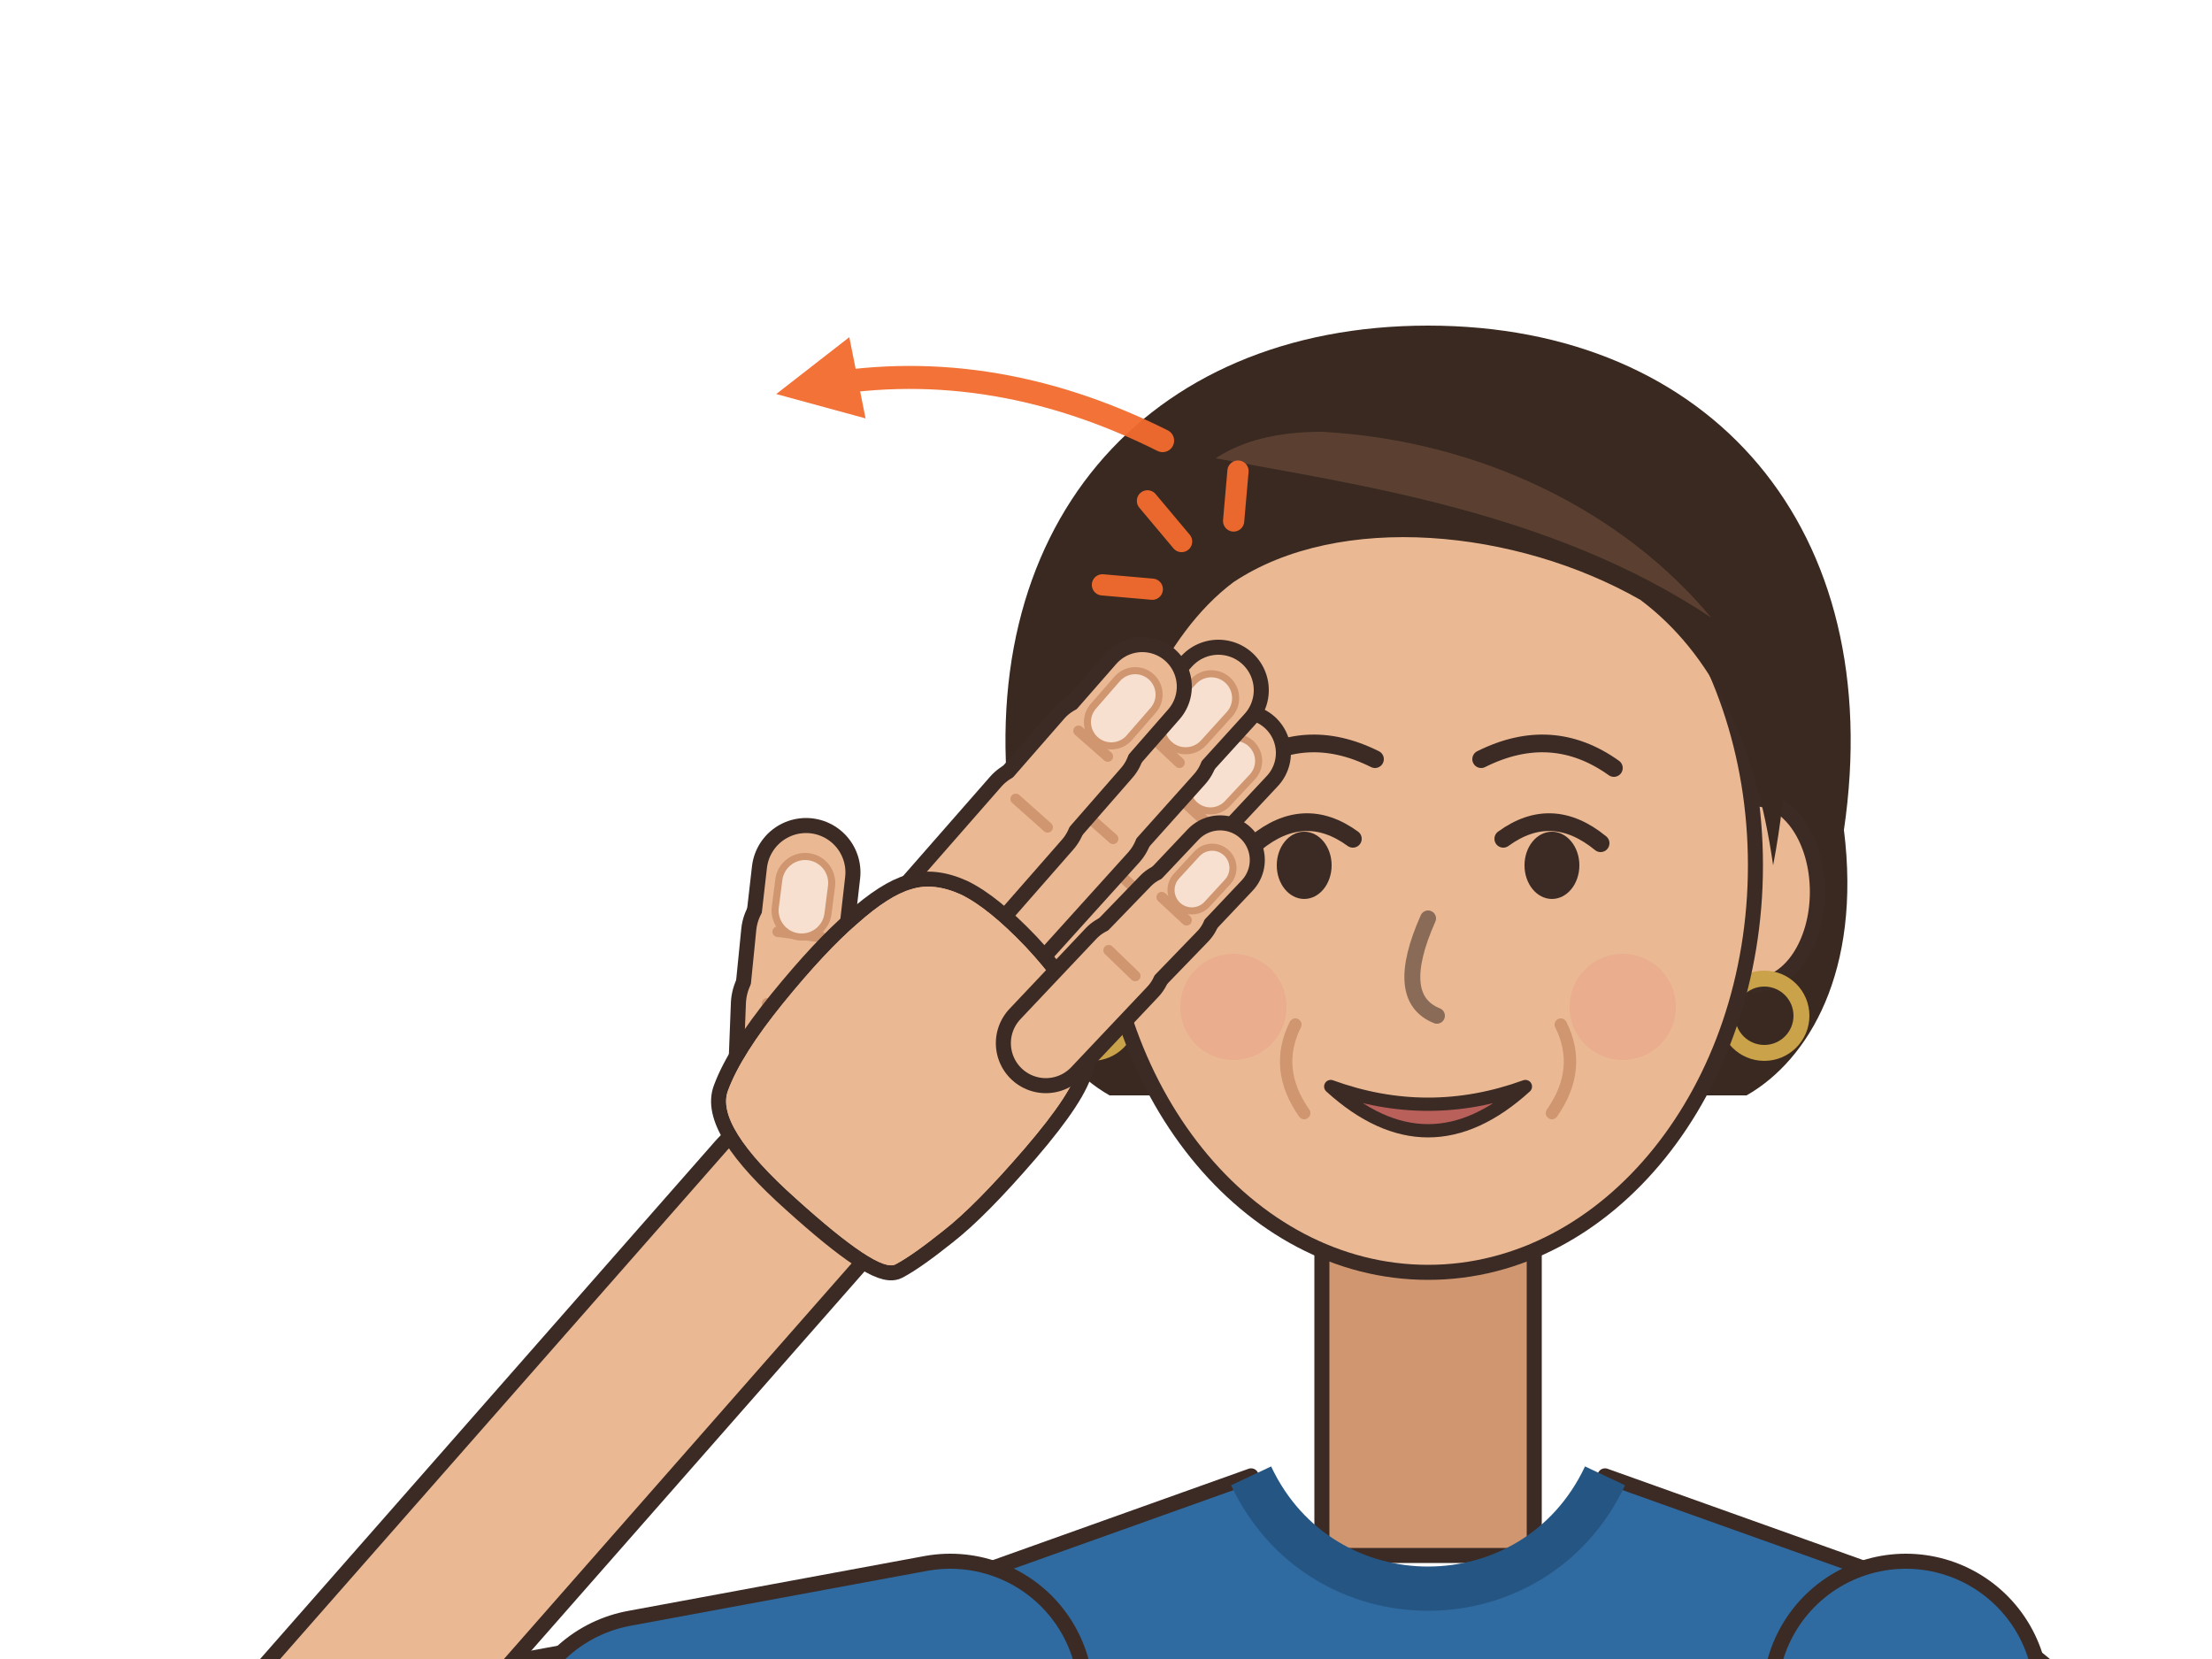
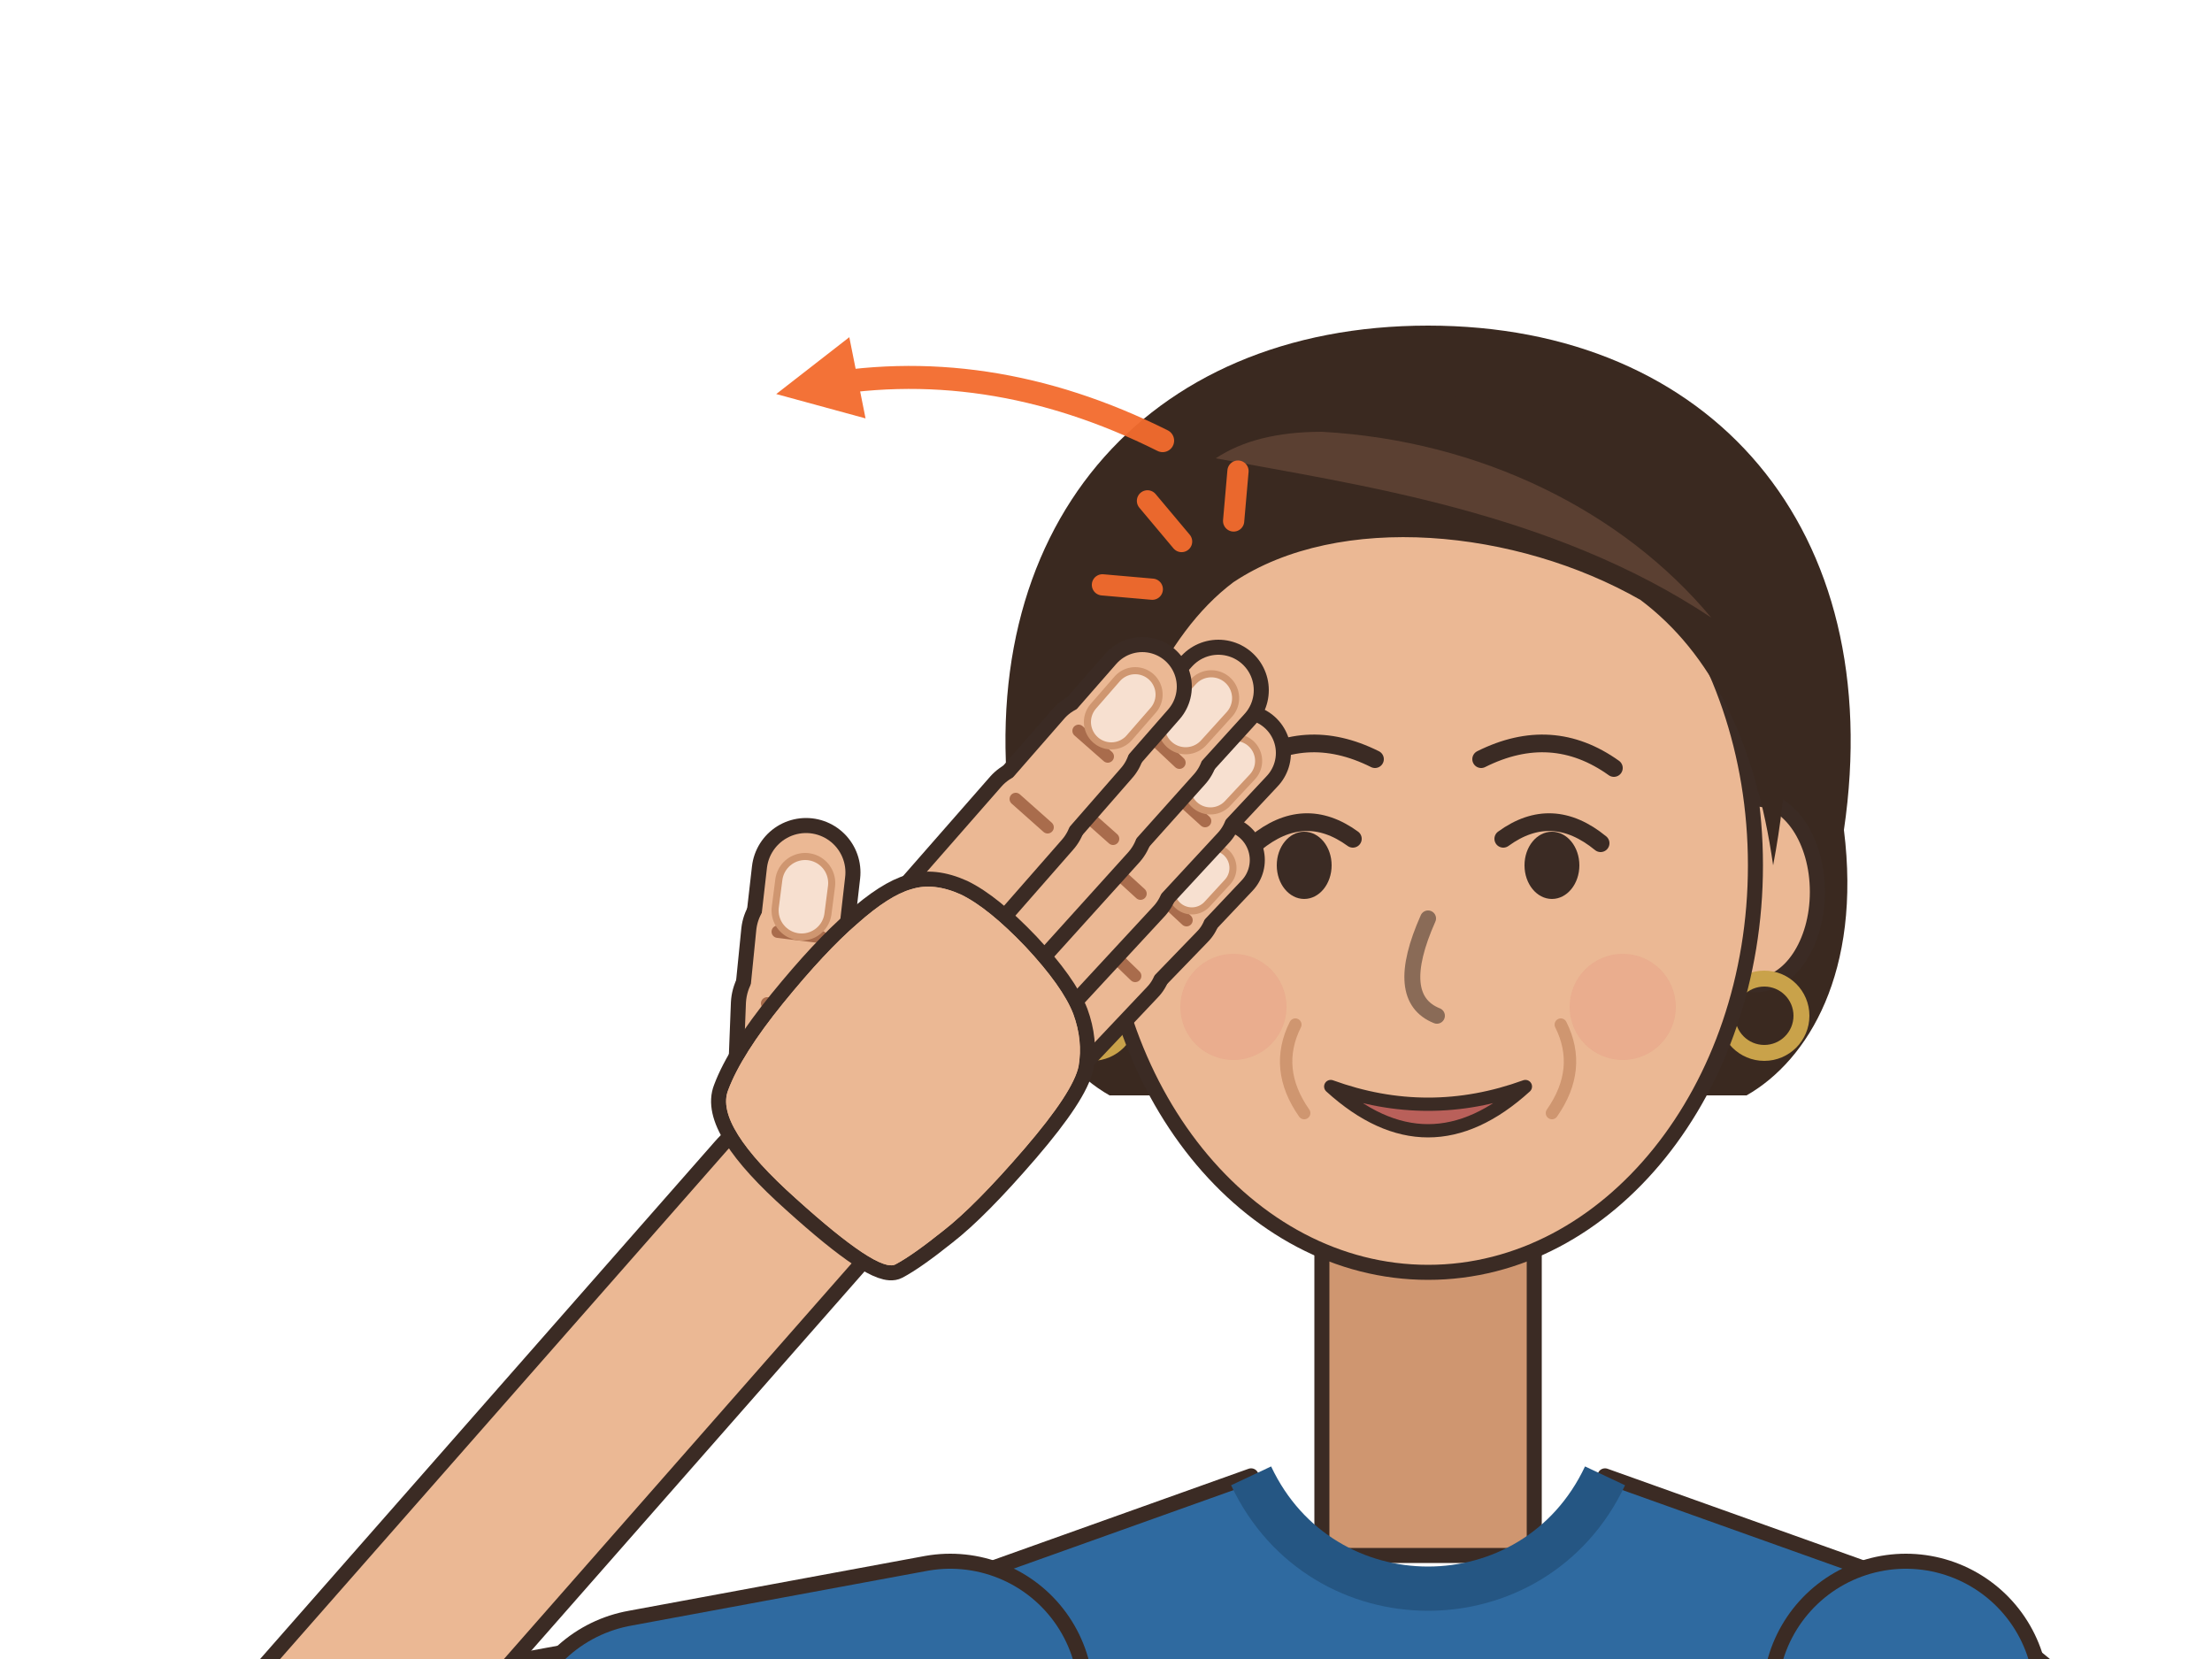
<svg xmlns="http://www.w3.org/2000/svg" viewBox="38.6 0.2 250 187.5" role="img" aria-label="Sinal de obrigado em Libras">
  <defs>
    <marker id="obrigado-tip" viewBox="0 0 10 10" refX="6" refY="5" markerWidth="3.6" markerHeight="3.6" orient="auto-start-reverse">
      <path d="M0 0L10 5L0 10Z" fill="#f26b2d" />
    </marker>
    <path id="obrigado-right-up" d="M146 192L66.3 206.6" />
    <path id="obrigado-right-fo" d="M66.3 206.6L127.9 136.5" />
    <path id="obrigado-right-sl" d="M146 192L112.5 198.2" />
    <path id="obrigado-h0-palm" d="M139.8 143.1Q137.9 144.1 128.6 135.7Q119.3 127.4 120.9 123.4Q122.4 119.4 127.1 113.6Q131.9 107.7 135.5 104.6Q139.1 101.4 141.6 100.7Q144.1 99.9 147.2 101.3Q150.3 102.8 154.5 107.2Q158.7 111.7 159.9 114.8Q161 117.8 160.5 120.7Q159.9 123.6 154.4 130Q148.8 136.5 145.2 139.3Q141.7 142.1 139.8 143.1Z" />
    <path id="obrigado-h0-crease" d="M152 117.8L142.7 118.9L134.4 123.5L129.1 129.4" />
    <path id="obrigado-h0-pinky-s0" d="M156.8 118.1L165.4 109" />
    <path id="obrigado-h0-pinky-s1" d="M165.4 109L171.3 102.9" />
    <path id="obrigado-h0-pinky-s2" d="M171.3 102.9L176.5 97.4" />
    <path id="obrigado-h0-pinky-c0" d="M166.9 110.5L163.9 107.6" />
    <path id="obrigado-h0-pinky-c1" d="M172.7 104.2L169.9 101.6" />
    <path id="obrigado-h0-pinky-nail" d="M173.3 100.8L175.6 98.3" />
    <path id="obrigado-h0-ring-s0" d="M154.5 111.7L165.7 99.6" />
    <path id="obrigado-h0-ring-s1" d="M165.7 99.6L173.2 91.5" />
    <path id="obrigado-h0-ring-s2" d="M173.2 91.5L179 85.3" />
    <path id="obrigado-h0-ring-c0" d="M167.5 101.2L164 98" />
    <path id="obrigado-h0-ring-c1" d="M174.8 93L171.6 90.1" />
    <path id="obrigado-h0-ring-nail" d="M175.4 89.2L178.2 86.2" />
    <path id="obrigado-h0-middle-s0" d="M150.5 106.8L162.6 93.4" />
    <path id="obrigado-h0-middle-s1" d="M162.6 93.4L170.3 84.8" />
    <path id="obrigado-h0-middle-s2" d="M170.3 84.8L176.3 78.2" />
    <path id="obrigado-h0-middle-c0" d="M164.4 95L160.8 91.8" />
    <path id="obrigado-h0-middle-c1" d="M171.9 86.4L168.6 83.3" />
    <path id="obrigado-h0-middle-nail" d="M172.6 82.3L175.5 79.1" />
    <path id="obrigado-h0-index-s0" d="M144.6 104.2L155.2 92.1" />
    <path id="obrigado-h0-index-s1" d="M155.2 92.1L162.1 84.2" />
    <path id="obrigado-h0-index-s2" d="M162.1 84.2L167.7 77.8" />
    <path id="obrigado-h0-index-c0" d="M157 93.7L153.4 90.5" />
    <path id="obrigado-h0-index-c1" d="M163.8 85.7L160.5 82.8" />
    <path id="obrigado-h0-index-nail" d="M164.2 81.8L166.9 78.7" />
    <path id="obrigado-h0-thumb-s0" d="M127.7 124.1L128.1 113.8" />
    <path id="obrigado-h0-thumb-s1" d="M128.1 113.8L128.9 105.8" />
    <path id="obrigado-h0-thumb-s2" d="M128.9 105.8L129.7 98.8" />
    <path id="obrigado-h0-thumb-c0" d="M130.8 114L125.3 113.6" />
    <path id="obrigado-h0-thumb-c1" d="M131.4 106.1L126.5 105.5" />
    <path id="obrigado-h0-thumb-nail" d="M129.2 103.1L129.6 100" />
  </defs>
  <g id="body">
    <path d="M153 94C148 60 168 37 200 37C232 37 252 60 247 94C249 110 243 120 236 124L164 124C157 120 151 110 153 94Z" fill="#3a2920" />
    <ellipse cx="163" cy="101" rx="7" ry="10.5" fill="#ebb894" stroke="#3b2b24" stroke-width="1.7" />
    <ellipse cx="237" cy="101" rx="7" ry="10.5" fill="#ebb894" stroke="#3b2b24" stroke-width="1.7" />
    <circle cx="162" cy="115" r="4.2" fill="none" stroke="#c9a24a" stroke-width="1.8" />
    <circle cx="238" cy="115" r="4.2" fill="none" stroke="#c9a24a" stroke-width="1.8" />
    <path d="M188 128V176H212V128Z" fill="#cf9670" stroke="#3b2b24" stroke-width="1.7" />
    <path d="M112 302L116 218C118 194 132 184 152 177L180 167C188 184 212 184 220 167L248 177C268 184 282 194 284 218L288 302Z" fill="#2f6aa0" stroke="#3b2b24" stroke-width="1.7" stroke-linejoin="round" />
    <path d="M180 167C188 184 212 184 220 167" fill="none" stroke="#255683" stroke-width="5" />
    <ellipse cx="200" cy="98" rx="37" ry="46" fill="#ebb894" stroke="#3b2b24" stroke-width="1.7" />
    <path d="M162 98C157 62 176 45 202 45C228 45 246 61 239 98C237 84 232 74 224 68C210 60 190 58 178 66C170 72 165 84 162 98Z" fill="#3a2920" />
    <path d="M176 52C192 55 214 58 232 70C222 58 206 50 188 49C183 49 179 50 176 52Z" fill="#5b4032" />
    <circle cx="178" cy="114" r="6" fill="#e58f7c" opacity=".28" />
    <circle cx="222" cy="114" r="6" fill="#e58f7c" opacity=".28" />
    <path d="M179 87Q186 82 194 86M206 86Q214 82 221 87" fill="none" stroke="#3b2b24" stroke-width="2" stroke-linecap="round" />
    <ellipse cx="186" cy="98" rx="3.1" ry="3.8" fill="#3b2b24" />
    <ellipse cx="214" cy="98" rx="3.1" ry="3.8" fill="#3b2b24" />
    <path d="M180.5 95.5Q186 91 191.5 95M208.5 95Q214 91 219.5 95.5" fill="none" stroke="#3b2b24" stroke-width="2" stroke-linecap="round" />
    <path d="M200 104Q196 113 201 115" fill="none" stroke="#3b2b24" stroke-width="1.8" stroke-linecap="round" opacity=".55" />
    <path d="M185 116Q182.5 121 186 126M215 116Q217.5 121 214 126" fill="none" stroke="#cf9670" stroke-width="1.4" stroke-linecap="round" />
    <path d="M189 123Q200 133 211 123Q200 127 189 123Z" fill="#b9605a" stroke="#3b2b24" stroke-width="1.5" stroke-linejoin="round" />
  </g>
  <g fill="none" stroke-linecap="round">
    <path d="M254 192L266 308" stroke="#3b2b24" stroke-width="27.4" />
    <path d="M266 308L270 410" stroke="#3b2b24" stroke-width="23.4" />
    <path d="M254 192L266 308" stroke="#ebb894" stroke-width="24" />
    <path d="M266 308L270 410" stroke="#ebb894" stroke-width="20" />
    <path d="M254 192L259 240.7" stroke="#3b2b24" stroke-width="32.4" />
    <path d="M254 192L259 240.7" stroke="#2f6aa0" stroke-width="29" />
  </g>
  <g fill="none" stroke-linecap="round" stroke-linejoin="round">
    <use href="#obrigado-right-up" stroke="#3b2b24" stroke-width="27.4" />
    <use href="#obrigado-right-up" stroke="#ebb894" stroke-width="24" />
    <use href="#obrigado-right-sl" stroke="#3b2b24" stroke-width="32.4" />
    <use href="#obrigado-right-sl" stroke="#2f6aa0" stroke-width="29" />
    <use href="#obrigado-right-fo" stroke="#3b2b24" stroke-width="22.4" />
    <use href="#obrigado-right-fo" stroke="#ebb894" stroke-width="19" />
  </g>
  <g fill="none" stroke-linecap="round" stroke-linejoin="round">
-     <use href="#obrigado-h0-pinky-s0" stroke="#3b2b24" stroke-width="11.3" visibility="hidden" />
-     <use href="#obrigado-h0-pinky-s1" stroke="#3b2b24" stroke-width="10.7" visibility="hidden" />
-     <use href="#obrigado-h0-pinky-s2" stroke="#3b2b24" stroke-width="10.1" visibility="hidden" />
-     <use href="#obrigado-h0-pinky-s0" stroke="#ebb894" stroke-width="7.9" visibility="hidden" />
-     <use href="#obrigado-h0-pinky-s1" stroke="#ebb894" stroke-width="7.3" visibility="hidden" />
-     <use href="#obrigado-h0-pinky-s2" stroke="#ebb894" stroke-width="6.7" visibility="hidden" />
-     <use href="#obrigado-h0-pinky-c0" stroke="#cf9670" stroke-width="1.2" visibility="hidden" />
-     <use href="#obrigado-h0-pinky-c1" stroke="#cf9670" stroke-width="1.2" visibility="hidden" />
-     <use href="#obrigado-h0-pinky-nail" stroke="#cf9670" stroke-width="5.5" visibility="hidden" />
-     <use href="#obrigado-h0-pinky-nail" stroke="#f7e0d0" stroke-width="3.9" visibility="hidden" />
+     <use href="#obrigado-h0-pinky-s0" stroke="#3b2b24" stroke-width="11.3" visibility="visible" />
+     <use href="#obrigado-h0-pinky-s1" stroke="#3b2b24" stroke-width="10.7" visibility="visible" />
+     <use href="#obrigado-h0-pinky-s2" stroke="#3b2b24" stroke-width="10.1" visibility="visible" />
+     <use href="#obrigado-h0-pinky-s0" stroke="#ebb894" stroke-width="7.9" visibility="visible" />
+     <use href="#obrigado-h0-pinky-s1" stroke="#ebb894" stroke-width="7.3" visibility="visible" />
+     <use href="#obrigado-h0-pinky-s2" stroke="#ebb894" stroke-width="6.7" visibility="visible" />
+     <use href="#obrigado-h0-pinky-c0" stroke="#a96c4c" stroke-width="1.4" visibility="visible" />
+     <use href="#obrigado-h0-pinky-c1" stroke="#a96c4c" stroke-width="1.4" visibility="visible" />
+     <use href="#obrigado-h0-pinky-nail" stroke="#cf9670" stroke-width="5.5" visibility="visible" />
+     <use href="#obrigado-h0-pinky-nail" stroke="#f7e0d0" stroke-width="3.9" visibility="visible" />
    <use href="#obrigado-h0-ring-s0" stroke="#3b2b24" stroke-width="12.3" visibility="visible" />
    <use href="#obrigado-h0-ring-s1" stroke="#3b2b24" stroke-width="11.7" visibility="visible" />
    <use href="#obrigado-h0-ring-s2" stroke="#3b2b24" stroke-width="11" visibility="visible" />
    <use href="#obrigado-h0-ring-s0" stroke="#ebb894" stroke-width="8.9" visibility="visible" />
    <use href="#obrigado-h0-ring-s1" stroke="#ebb894" stroke-width="8.3" visibility="visible" />
    <use href="#obrigado-h0-ring-s2" stroke="#ebb894" stroke-width="7.6" visibility="visible" />
-     <use href="#obrigado-h0-ring-c0" stroke="#cf9670" stroke-width="1.2" visibility="visible" />
-     <use href="#obrigado-h0-ring-c1" stroke="#cf9670" stroke-width="1.2" visibility="visible" />
+     <use href="#obrigado-h0-ring-c0" stroke="#a96c4c" stroke-width="1.4" visibility="visible" />
+     <use href="#obrigado-h0-ring-c1" stroke="#a96c4c" stroke-width="1.4" visibility="visible" />
    <use href="#obrigado-h0-ring-nail" stroke="#cf9670" stroke-width="6.1" visibility="visible" />
    <use href="#obrigado-h0-ring-nail" stroke="#f7e0d0" stroke-width="4.5" visibility="visible" />
    <use href="#obrigado-h0-middle-s0" stroke="#3b2b24" stroke-width="12.8" visibility="visible" />
    <use href="#obrigado-h0-middle-s1" stroke="#3b2b24" stroke-width="12.1" visibility="visible" />
    <use href="#obrigado-h0-middle-s2" stroke="#3b2b24" stroke-width="11.4" visibility="visible" />
    <use href="#obrigado-h0-middle-s0" stroke="#ebb894" stroke-width="9.4" visibility="visible" />
    <use href="#obrigado-h0-middle-s1" stroke="#ebb894" stroke-width="8.7" visibility="visible" />
    <use href="#obrigado-h0-middle-s2" stroke="#ebb894" stroke-width="8" visibility="visible" />
-     <use href="#obrigado-h0-middle-c0" stroke="#cf9670" stroke-width="1.2" visibility="visible" />
-     <use href="#obrigado-h0-middle-c1" stroke="#cf9670" stroke-width="1.2" visibility="visible" />
+     <use href="#obrigado-h0-middle-c0" stroke="#a96c4c" stroke-width="1.4" visibility="visible" />
+     <use href="#obrigado-h0-middle-c1" stroke="#a96c4c" stroke-width="1.4" visibility="visible" />
    <use href="#obrigado-h0-middle-nail" stroke="#cf9670" stroke-width="6.3" visibility="visible" />
    <use href="#obrigado-h0-middle-nail" stroke="#f7e0d0" stroke-width="4.7" visibility="visible" />
    <use href="#obrigado-h0-index-s0" stroke="#3b2b24" stroke-width="12.5" visibility="visible" />
    <use href="#obrigado-h0-index-s1" stroke="#3b2b24" stroke-width="11.9" visibility="visible" />
    <use href="#obrigado-h0-index-s2" stroke="#3b2b24" stroke-width="11.2" visibility="visible" />
    <use href="#obrigado-h0-index-s0" stroke="#ebb894" stroke-width="9.1" visibility="visible" />
    <use href="#obrigado-h0-index-s1" stroke="#ebb894" stroke-width="8.5" visibility="visible" />
    <use href="#obrigado-h0-index-s2" stroke="#ebb894" stroke-width="7.8" visibility="visible" />
-     <use href="#obrigado-h0-index-c0" stroke="#cf9670" stroke-width="1.2" visibility="visible" />
-     <use href="#obrigado-h0-index-c1" stroke="#cf9670" stroke-width="1.2" visibility="visible" />
+     <use href="#obrigado-h0-index-c0" stroke="#a96c4c" stroke-width="1.4" visibility="visible" />
+     <use href="#obrigado-h0-index-c1" stroke="#a96c4c" stroke-width="1.4" visibility="visible" />
    <use href="#obrigado-h0-index-nail" stroke="#cf9670" stroke-width="6.2" visibility="visible" />
    <use href="#obrigado-h0-index-nail" stroke="#f7e0d0" stroke-width="4.6" visibility="visible" />
    <use href="#obrigado-h0-thumb-s0" stroke="#3b2b24" stroke-width="13.8" visibility="visible" />
    <use href="#obrigado-h0-thumb-s1" stroke="#3b2b24" stroke-width="13.1" visibility="visible" />
    <use href="#obrigado-h0-thumb-s2" stroke="#3b2b24" stroke-width="12.3" visibility="visible" />
    <use href="#obrigado-h0-thumb-s0" stroke="#ebb894" stroke-width="10.4" visibility="visible" />
    <use href="#obrigado-h0-thumb-s1" stroke="#ebb894" stroke-width="9.7" visibility="visible" />
    <use href="#obrigado-h0-thumb-s2" stroke="#ebb894" stroke-width="8.9" visibility="visible" />
-     <use href="#obrigado-h0-thumb-c0" stroke="#cf9670" stroke-width="1.2" visibility="visible" />
-     <use href="#obrigado-h0-thumb-c1" stroke="#cf9670" stroke-width="1.2" visibility="visible" />
+     <use href="#obrigado-h0-thumb-c0" stroke="#a96c4c" stroke-width="1.4" visibility="visible" />
+     <use href="#obrigado-h0-thumb-c1" stroke="#a96c4c" stroke-width="1.4" visibility="visible" />
    <use href="#obrigado-h0-thumb-nail" stroke="#cf9670" stroke-width="6.8" visibility="visible" />
    <use href="#obrigado-h0-thumb-nail" stroke="#f7e0d0" stroke-width="5.2" visibility="visible" />
    <use href="#obrigado-h0-palm" fill="#ebb894" stroke="#3b2b24" stroke-width="3.4" paint-order="stroke" />
    <use href="#obrigado-h0-palm" fill="#ebb894" />
    <use href="#obrigado-h0-crease" stroke="#cf9670" stroke-width="1.6" visibility="hidden" />
-     <use href="#obrigado-h0-pinky-s0" stroke="#3b2b24" stroke-width="11.3" visibility="visible" />
-     <use href="#obrigado-h0-pinky-s1" stroke="#3b2b24" stroke-width="10.7" visibility="visible" />
-     <use href="#obrigado-h0-pinky-s2" stroke="#3b2b24" stroke-width="10.1" visibility="visible" />
-     <use href="#obrigado-h0-pinky-s0" stroke="#ebb894" stroke-width="7.9" visibility="visible" />
-     <use href="#obrigado-h0-pinky-s1" stroke="#ebb894" stroke-width="7.3" visibility="visible" />
-     <use href="#obrigado-h0-pinky-s2" stroke="#ebb894" stroke-width="6.7" visibility="visible" />
-     <use href="#obrigado-h0-pinky-c0" stroke="#cf9670" stroke-width="1.2" visibility="visible" />
-     <use href="#obrigado-h0-pinky-c1" stroke="#cf9670" stroke-width="1.2" visibility="visible" />
-     <use href="#obrigado-h0-pinky-nail" stroke="#cf9670" stroke-width="5.5" visibility="visible" />
-     <use href="#obrigado-h0-pinky-nail" stroke="#f7e0d0" stroke-width="3.9" visibility="visible" />
  </g>
  <g opacity=".95">
    <path d="M 170 50 Q 150 40 130 44" fill="none" stroke="#f26b2d" stroke-width="2.6" stroke-linecap="round" marker-end="url(#obrigado-tip)" />
    <g transform="translate(176 66) rotate(-40)" stroke="#f26b2d" stroke-width="2.4" stroke-linecap="round">
      <path d="M0 -6V-12M-6 -4L-10 -8M6 -4L10 -8" />
    </g>
  </g>
</svg>
